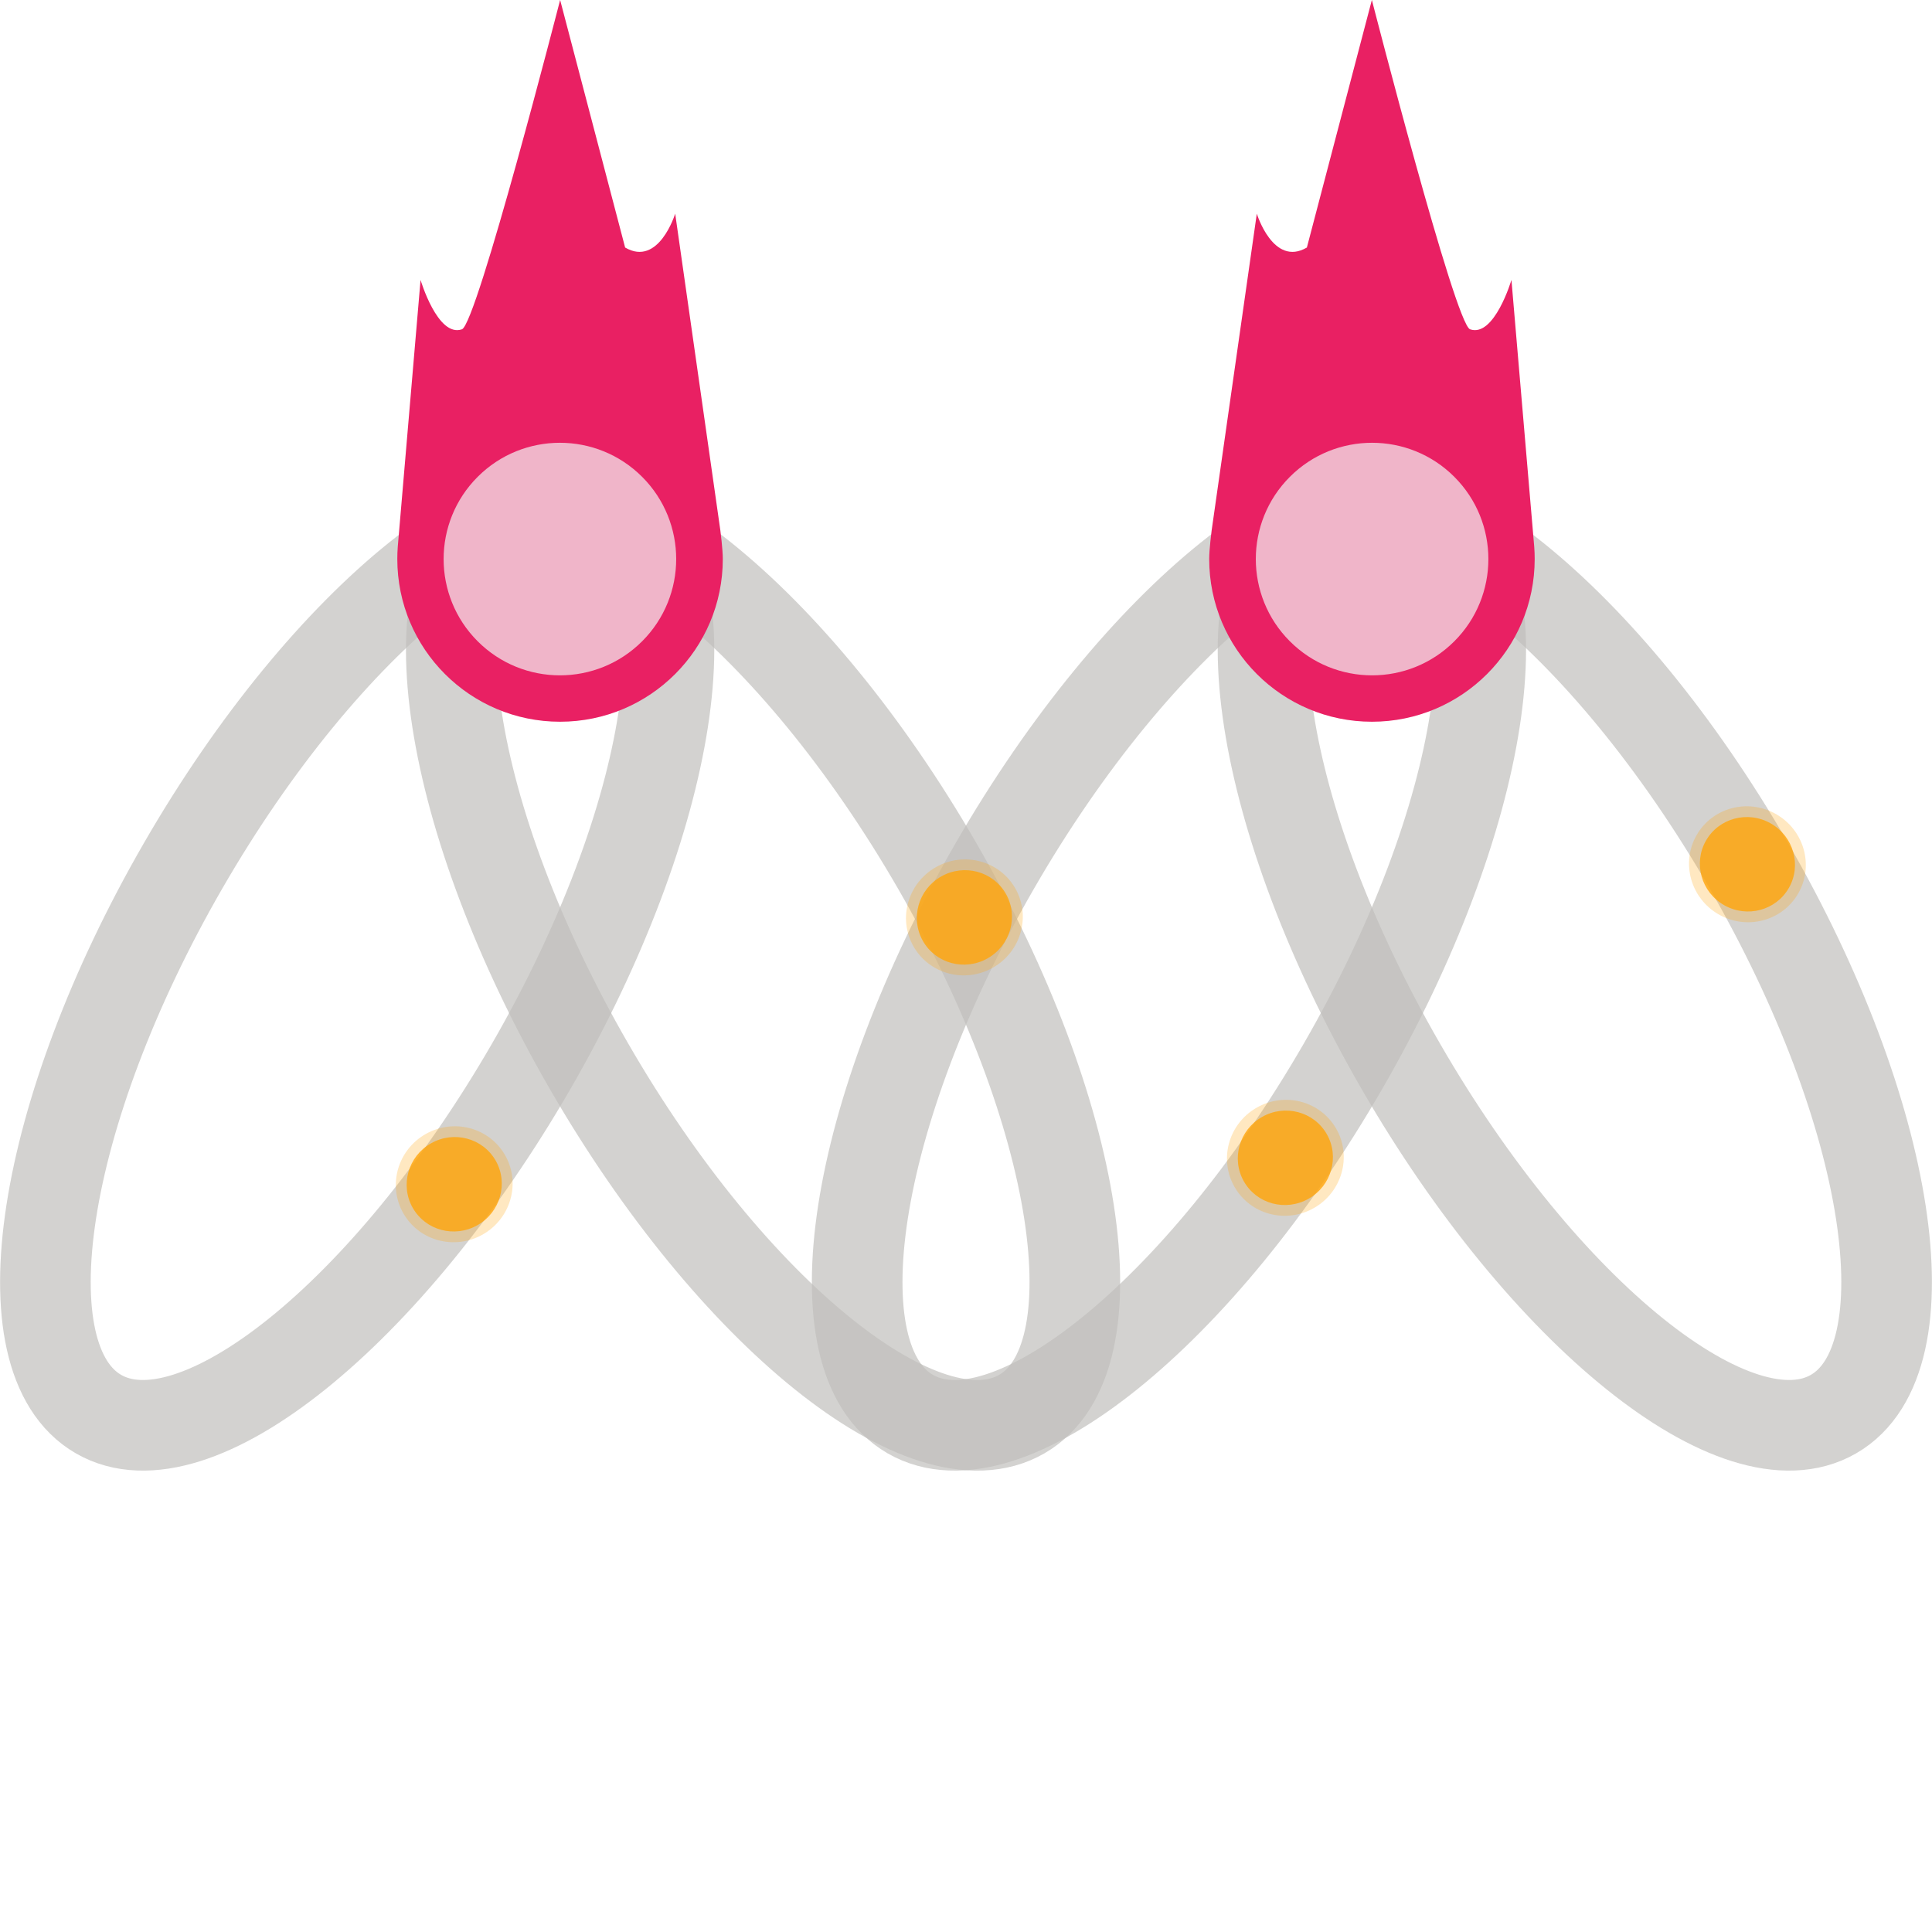
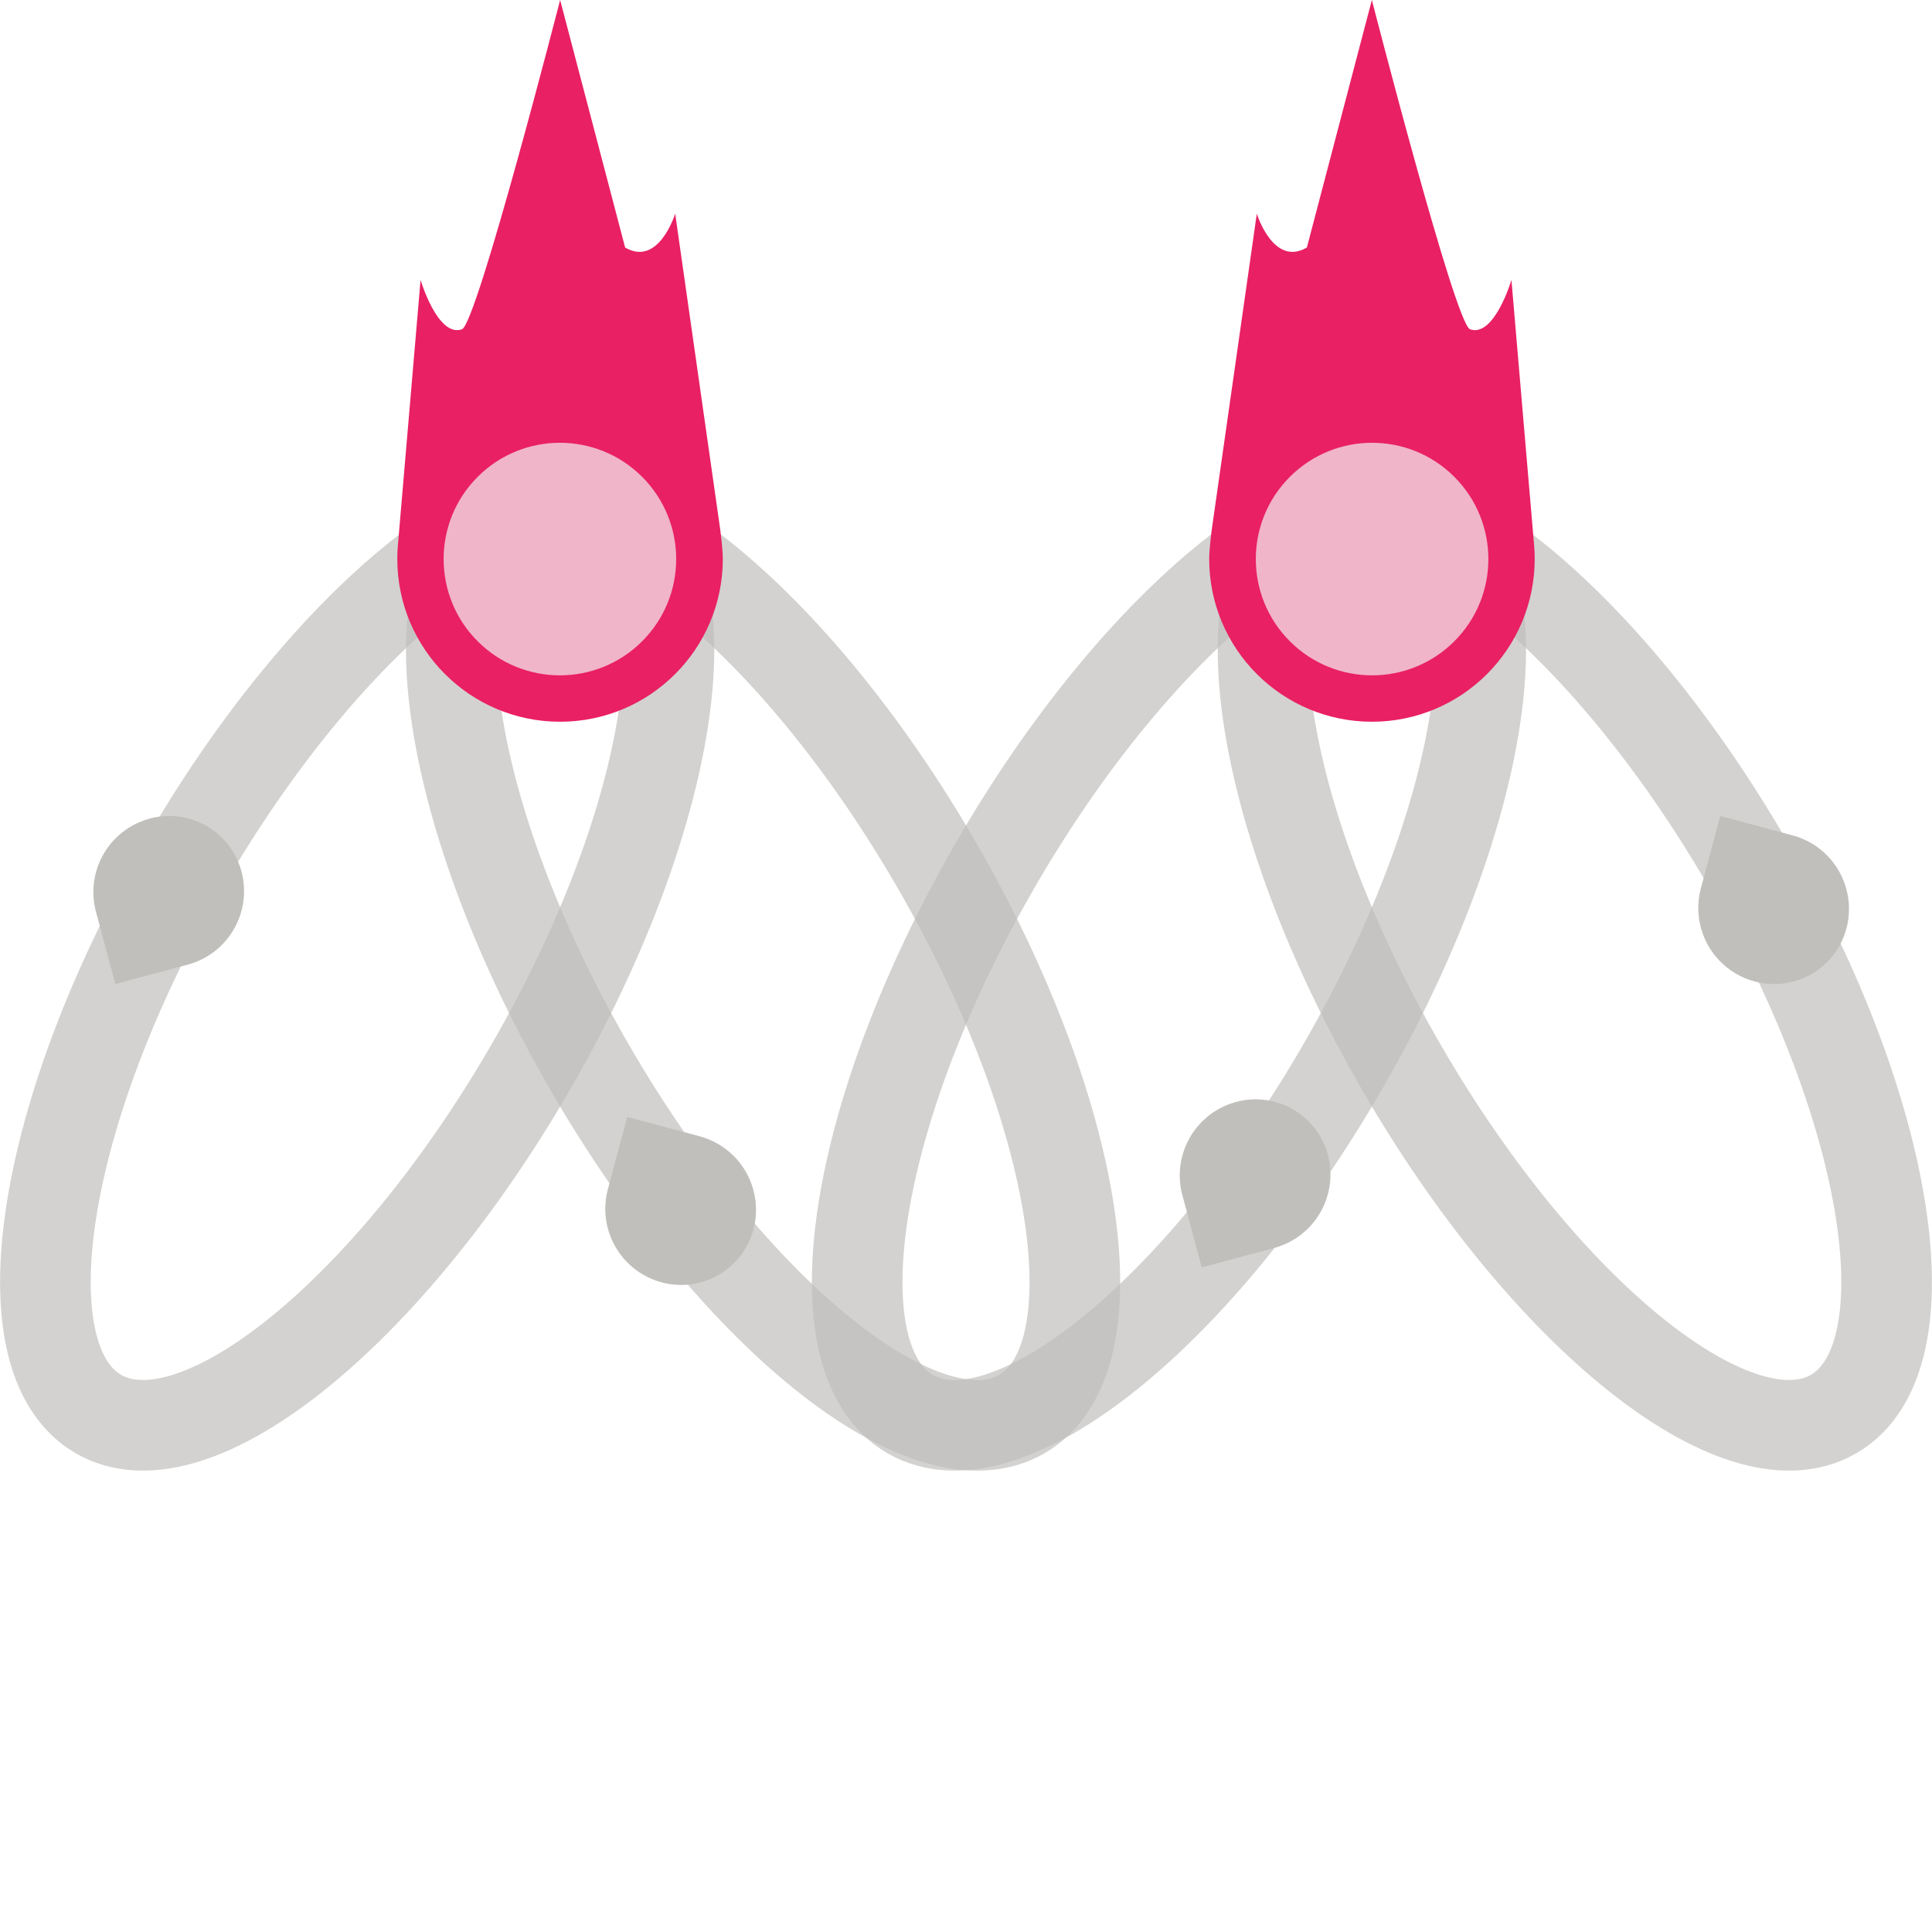
<svg xmlns="http://www.w3.org/2000/svg" width="64" height="64" viewBox="0 0 64 64" fill="none" version="1.1" id="svg2">
  <defs id="defs2" />
  <g id="g9">
    <ellipse style="fill:none;fill-opacity:0.098;stroke:#c0bfbc;stroke-width:3.002;stroke-dasharray:none;stroke-opacity:0.698" id="ellipse16" cx="21.797" cy="-26.247" rx="17.14" ry="6.654" transform="rotate(120)" />
    <ellipse style="fill:none;fill-opacity:0.098;stroke:#c0bfbc;stroke-width:3.002;stroke-dasharray:none;stroke-opacity:0.698" id="ellipse1" cx="-40.352" cy="5.891" rx="17.14" ry="6.654" transform="rotate(-120)" />
  </g>
  <g id="g8">
    <ellipse style="fill:none;fill-opacity:0.098;stroke:#c0bfbc;stroke-width:3.002;stroke-dasharray:none;stroke-opacity:0.698" id="ellipse6" cx="8.351" cy="-49.535" rx="17.14" ry="6.654" transform="rotate(120)" />
    <ellipse style="fill:none;fill-opacity:0.098;stroke:#c0bfbc;stroke-width:3.002;stroke-dasharray:none;stroke-opacity:0.698" id="ellipse7" cx="-53.797" cy="29.179" rx="17.14" ry="6.654" transform="rotate(-120)" />
  </g>
  <g id="g21" transform="matrix(2.460617,-2.460617,2.460617,2.460617,-213.6608,132.0279)">
    <path style="fill:#e92063;fill-opacity:1;stroke-width:0.01" d="m 74.015,20.358 c 0,0 -2.743,1.622 -2.878,1.556 -0.22,-0.107 0.054,-0.611 0.054,-0.611 -0.65,0.548 -1.301,1.096 -1.951,1.644 -0.029,0.025 -0.057,0.051 -0.084,0.078 -0.605,0.605 -0.605,1.586 0,2.191 0.605,0.605 1.586,0.605 2.191,0 0.066,-0.066 0.176,-0.209 0.176,-0.209 l 1.828,-2.436 c 0,0 -0.471,0.25 -0.565,-0.109 z" id="path20" />
    <circle style="fill:#f3f3f3;fill-opacity:0.703;stroke-width:0.01" cx="70.25" cy="24.12" r="1.107" id="circle20" />
  </g>
  <g id="g15" transform="matrix(-2.460617,-2.460617,-2.460617,2.460617,277.6608,132.0279)">
    <path style="fill:#e92063;fill-opacity:1;stroke-width:0.01" d="m 74.015,20.358 c 0,0 -2.743,1.622 -2.878,1.556 -0.22,-0.107 0.054,-0.611 0.054,-0.611 -0.65,0.548 -1.301,1.096 -1.951,1.644 -0.029,0.025 -0.057,0.051 -0.084,0.078 -0.605,0.605 -0.605,1.586 0,2.191 0.605,0.605 1.586,0.605 2.191,0 0.066,-0.066 0.176,-0.209 0.176,-0.209 l 1.828,-2.436 c 0,0 -0.471,0.25 -0.565,-0.109 z" id="path14" />
    <circle style="fill:#f3f3f3;fill-opacity:0.703;stroke-width:0.01" cx="70.25" cy="24.12" r="1.107" id="circle14" />
  </g>
-   <g id="g7" transform="rotate(45,19.51971,50.31315)" style="opacity:0.85;fill:#ffa50a;fill-opacity:1">
-     <ellipse style="fill:#ffa50a;fill-opacity:0.3;stroke:none;stroke-width:3;stroke-linejoin:round;stroke-dasharray:none;stroke-opacity:1;paint-order:stroke markers fill" id="ellipse4" cx="17.382" cy="33.163" rx="1.941" ry="1.914" transform="matrix(-0.2650858,0.9642248,0.9642248,0.2650858,0,0)" />
-     <ellipse style="fill:#ffa50a;fill-opacity:1;stroke:none;stroke-width:3;stroke-linejoin:round;stroke-dasharray:none;stroke-opacity:1;paint-order:stroke markers fill" id="ellipse5" cx="17.382" cy="33.163" rx="1.581" ry="1.559" transform="matrix(-0.2650858,0.9642248,0.9642248,0.2650858,0,0)" />
+   <g id="g4" transform="matrix(-0.7564024,0.2026774,0.2026774,0.7564024,28.72843,-15.00889)" style="fill:#c0bfbc">
+     <path id="path3" style="fill:#c0bfbc;fill-opacity:1;stroke:none;stroke-width:2.554;stroke-linejoin:round;stroke-dasharray:none;stroke-opacity:1;paint-order:stroke markers fill" d="m 43.273,44.105 a 3.204,3.181 44.954 0 0 -3.09,2.335 3.204,3.181 44.954 0 0 2.247,3.933 3.204,3.181 44.954 0 0 0.836,0.117 h 0.025 l 3.168,10e-7 -10e-7,-3.192 a 3.204,3.181 44.954 0 0 -2.357,-3.075 3.204,3.181 44.954 0 0 -0.828,-0.117 z" />
  </g>
-   <g id="g18" transform="rotate(45,4.695854,17.51646)" style="opacity:0.85;fill:#ffa50a;fill-opacity:1">
-     <ellipse style="fill:#ffa50a;fill-opacity:0.3;stroke:none;stroke-width:3;stroke-linejoin:round;stroke-dasharray:none;stroke-opacity:1;paint-order:stroke markers fill" id="ellipse15" cx="17.382" cy="33.163" rx="1.941" ry="1.914" transform="matrix(-0.2650858,0.9642248,0.9642248,0.2650858,0,0)" />
-     <ellipse style="fill:#ffa50a;fill-opacity:1;stroke:none;stroke-width:3;stroke-linejoin:round;stroke-dasharray:none;stroke-opacity:1;paint-order:stroke markers fill" id="ellipse18" cx="17.382" cy="33.163" rx="1.581" ry="1.559" transform="matrix(-0.2650858,0.9642248,0.9642248,0.2650858,0,0)" />
+   <g id="g1" transform="matrix(-0.7564024,-0.2026774,0.2026774,-0.7564024,45.68718,84.60576)" style="fill:#c0bfbc">
+     <path id="path1" style="fill:#c0bfbc;fill-opacity:1;stroke:none;stroke-width:2.554;stroke-linejoin:round;stroke-dasharray:none;stroke-opacity:1;paint-order:stroke markers fill" d="m 43.273,44.105 a 3.204,3.181 44.954 0 0 -3.09,2.335 3.204,3.181 44.954 0 0 2.247,3.933 3.204,3.181 44.954 0 0 0.836,0.117 h 0.025 l 3.168,10e-7 -10e-7,-3.192 a 3.204,3.181 44.954 0 0 -2.357,-3.075 3.204,3.181 44.954 0 0 -0.828,-0.117 z" />
  </g>
-   <g id="g3" transform="rotate(45,23.81683,33.49716)" style="opacity:0.85;fill:#ffa50a;fill-opacity:1">
-     <ellipse style="fill:#ffa50a;fill-opacity:0.3;stroke:none;stroke-width:3;stroke-linejoin:round;stroke-dasharray:none;stroke-opacity:1;paint-order:stroke markers fill" id="ellipse2" cx="17.382" cy="33.163" rx="1.941" ry="1.914" transform="matrix(-0.2650858,0.9642248,0.9642248,0.2650858,0,0)" />
-     <ellipse style="fill:#ffa50a;fill-opacity:1;stroke:none;stroke-width:3;stroke-linejoin:round;stroke-dasharray:none;stroke-opacity:1;paint-order:stroke markers fill" id="ellipse3" cx="17.382" cy="33.163" rx="1.581" ry="1.559" transform="matrix(-0.2650858,0.9642248,0.9642248,0.2650858,0,0)" />
+   <g id="g2" transform="matrix(-0.7564024,0.2026774,0.2026774,0.7564024,64.71722,-5.623328)" style="fill:#c0bfbc">
+     <path id="path2" style="fill:#c0bfbc;fill-opacity:1;stroke:none;stroke-width:2.554;stroke-linejoin:round;stroke-dasharray:none;stroke-opacity:1;paint-order:stroke markers fill" d="m 43.273,44.105 a 3.204,3.181 44.954 0 0 -3.09,2.335 3.204,3.181 44.954 0 0 2.247,3.933 3.204,3.181 44.954 0 0 0.836,0.117 h 0.025 l 3.168,10e-7 -10e-7,-3.192 a 3.204,3.181 44.954 0 0 -2.357,-3.075 3.204,3.181 44.954 0 0 -0.828,-0.117 z" />
  </g>
-   <g id="g13" transform="matrix(-0.7071068,0.7071068,0.7071068,0.7071068,59.17085,-8.789781)" style="opacity:0.85;fill:#ffa50a;fill-opacity:1">
-     <ellipse style="fill:#ffa50a;fill-opacity:0.3;stroke:none;stroke-width:3;stroke-linejoin:round;stroke-dasharray:none;stroke-opacity:1;paint-order:stroke markers fill" id="ellipse12" cx="17.382" cy="33.163" rx="1.941" ry="1.914" transform="matrix(-0.2650858,0.9642248,0.9642248,0.2650858,0,0)" />
-     <ellipse style="fill:#ffa50a;fill-opacity:1;stroke:none;stroke-width:3;stroke-linejoin:round;stroke-dasharray:none;stroke-opacity:1;paint-order:stroke markers fill" id="ellipse13" cx="17.382" cy="33.163" rx="1.581" ry="1.559" transform="matrix(-0.2650858,0.9642248,0.9642248,0.2650858,0,0)" />
+   <g id="g5" transform="matrix(-0.7564024,-0.2026774,0.2026774,-0.7564024,81.89362,74.63764)" style="fill:#c0bfbc">
+     <path id="path4" style="fill:#c0bfbc;fill-opacity:1;stroke:none;stroke-width:2.554;stroke-linejoin:round;stroke-dasharray:none;stroke-opacity:1;paint-order:stroke markers fill" d="m 43.273,44.105 a 3.204,3.181 44.954 0 0 -3.09,2.335 3.204,3.181 44.954 0 0 2.247,3.933 3.204,3.181 44.954 0 0 0.836,0.117 h 0.025 l 3.168,10e-7 -10e-7,-3.192 a 3.204,3.181 44.954 0 0 -2.357,-3.075 3.204,3.181 44.954 0 0 -0.828,-0.117 z" />
  </g>
</svg>
